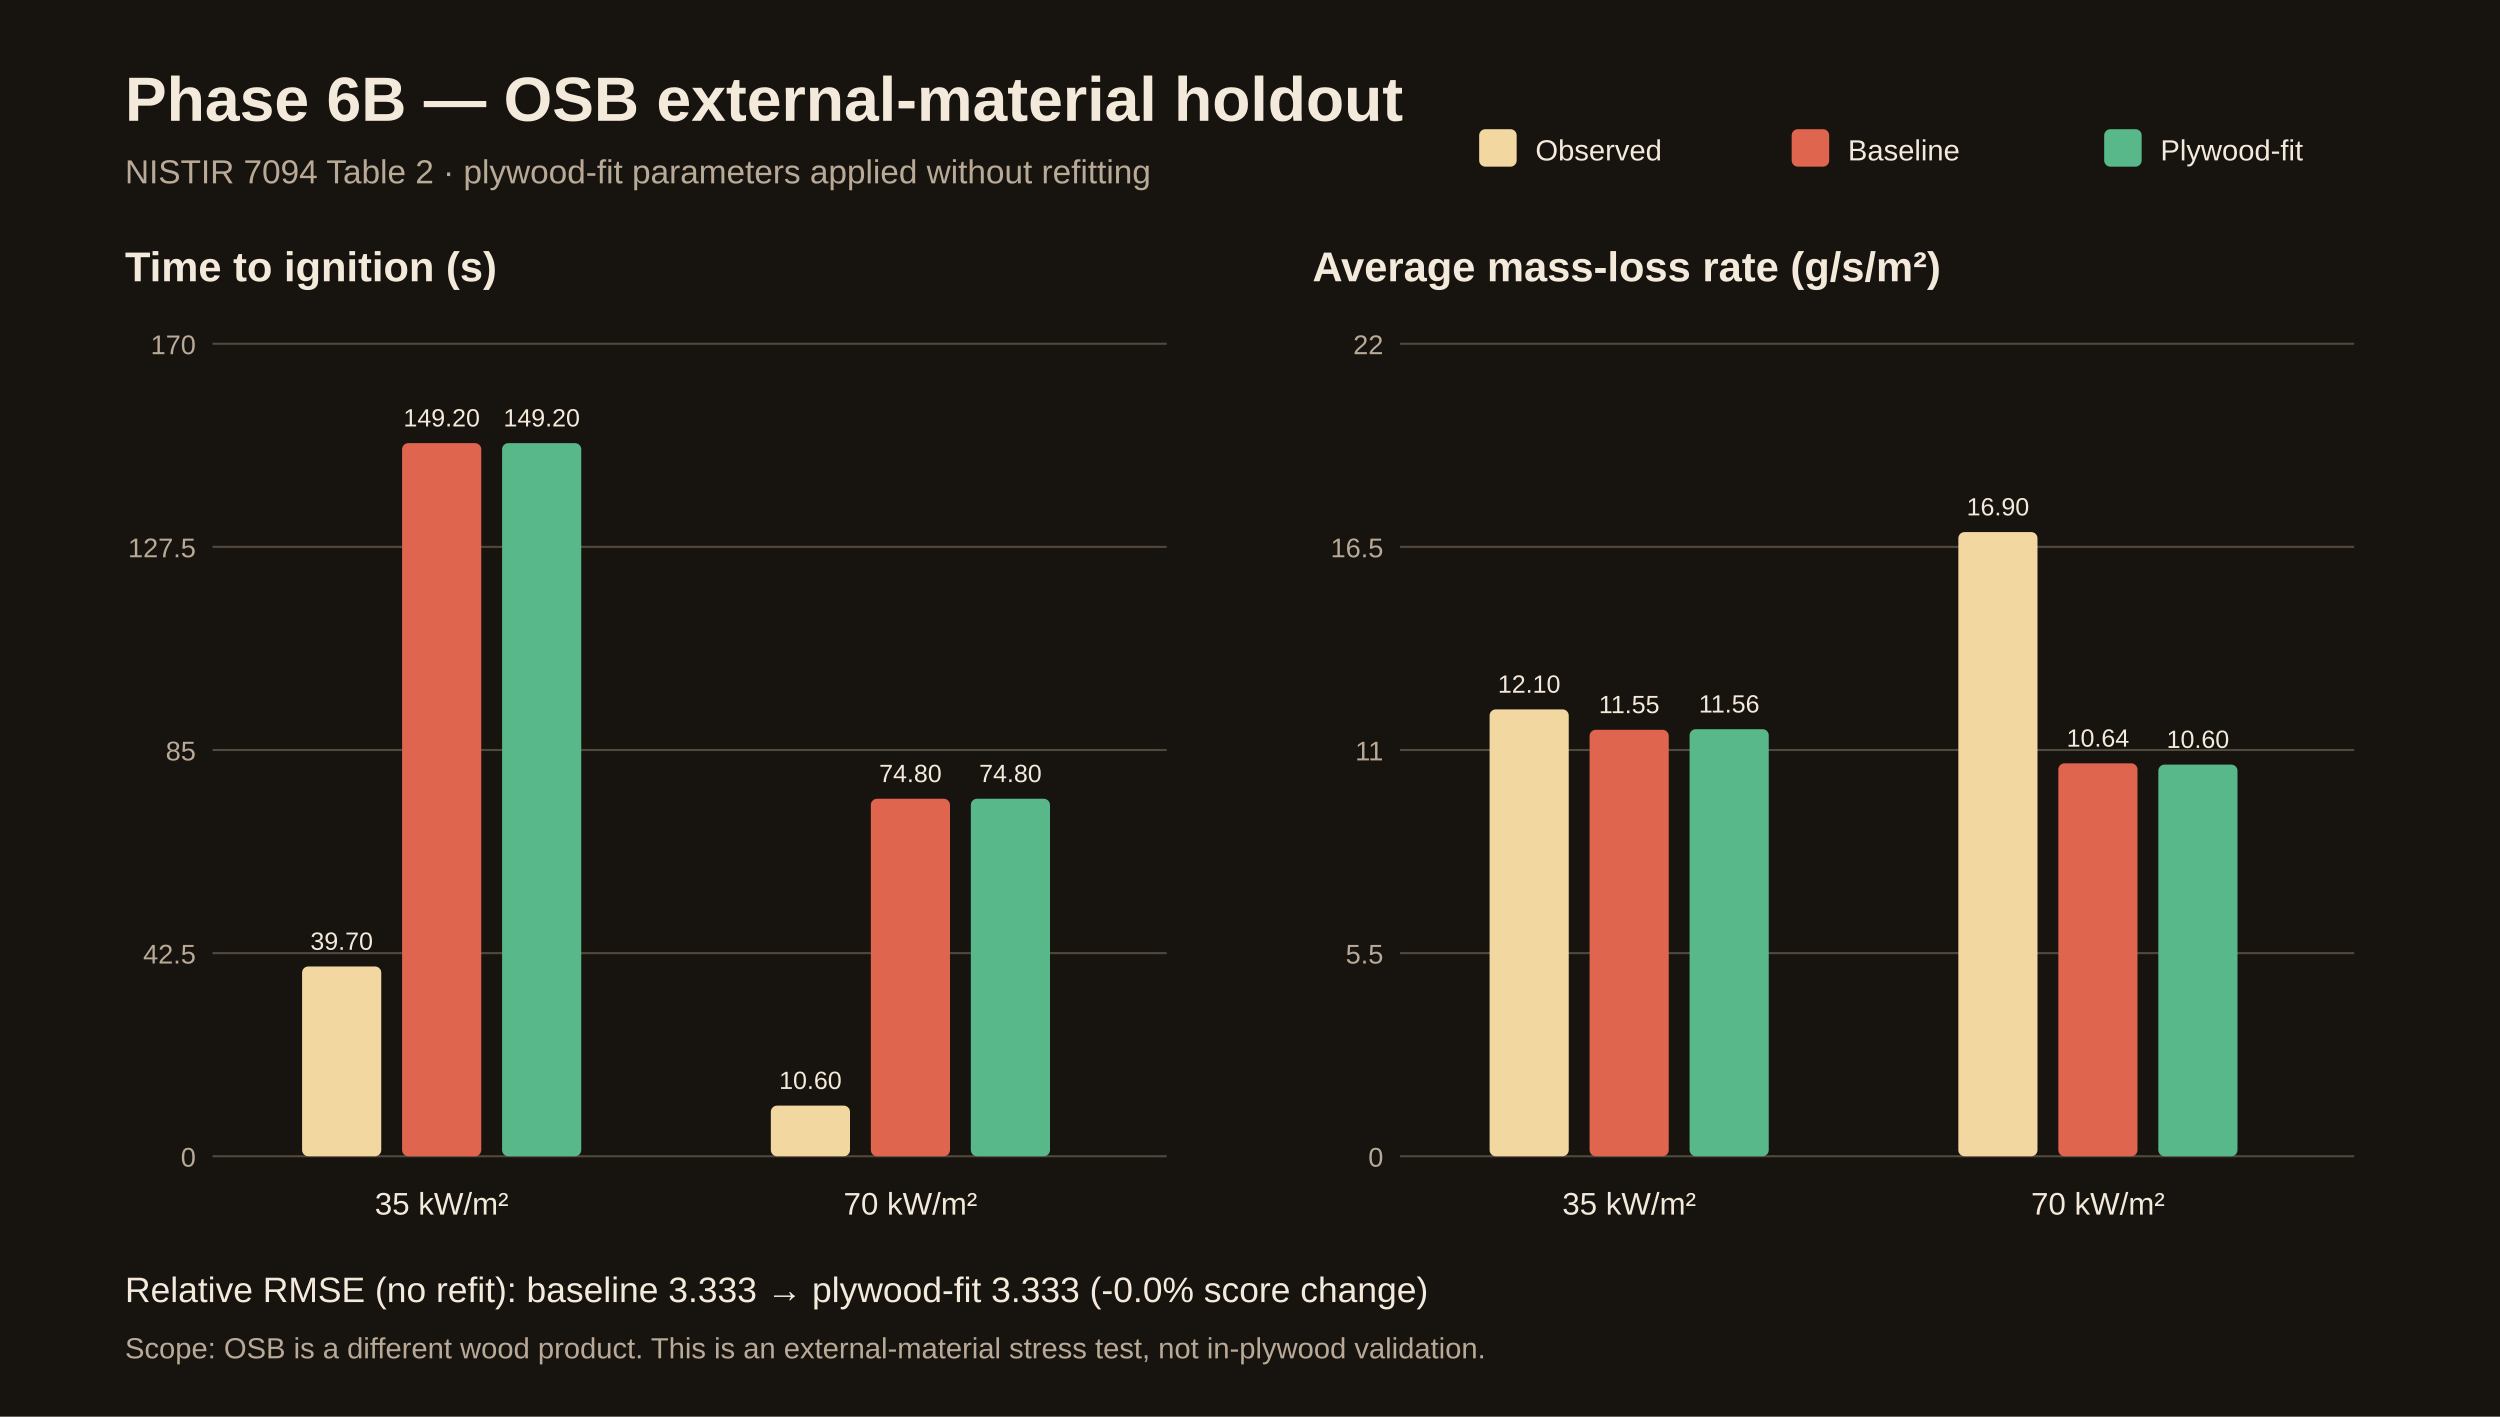
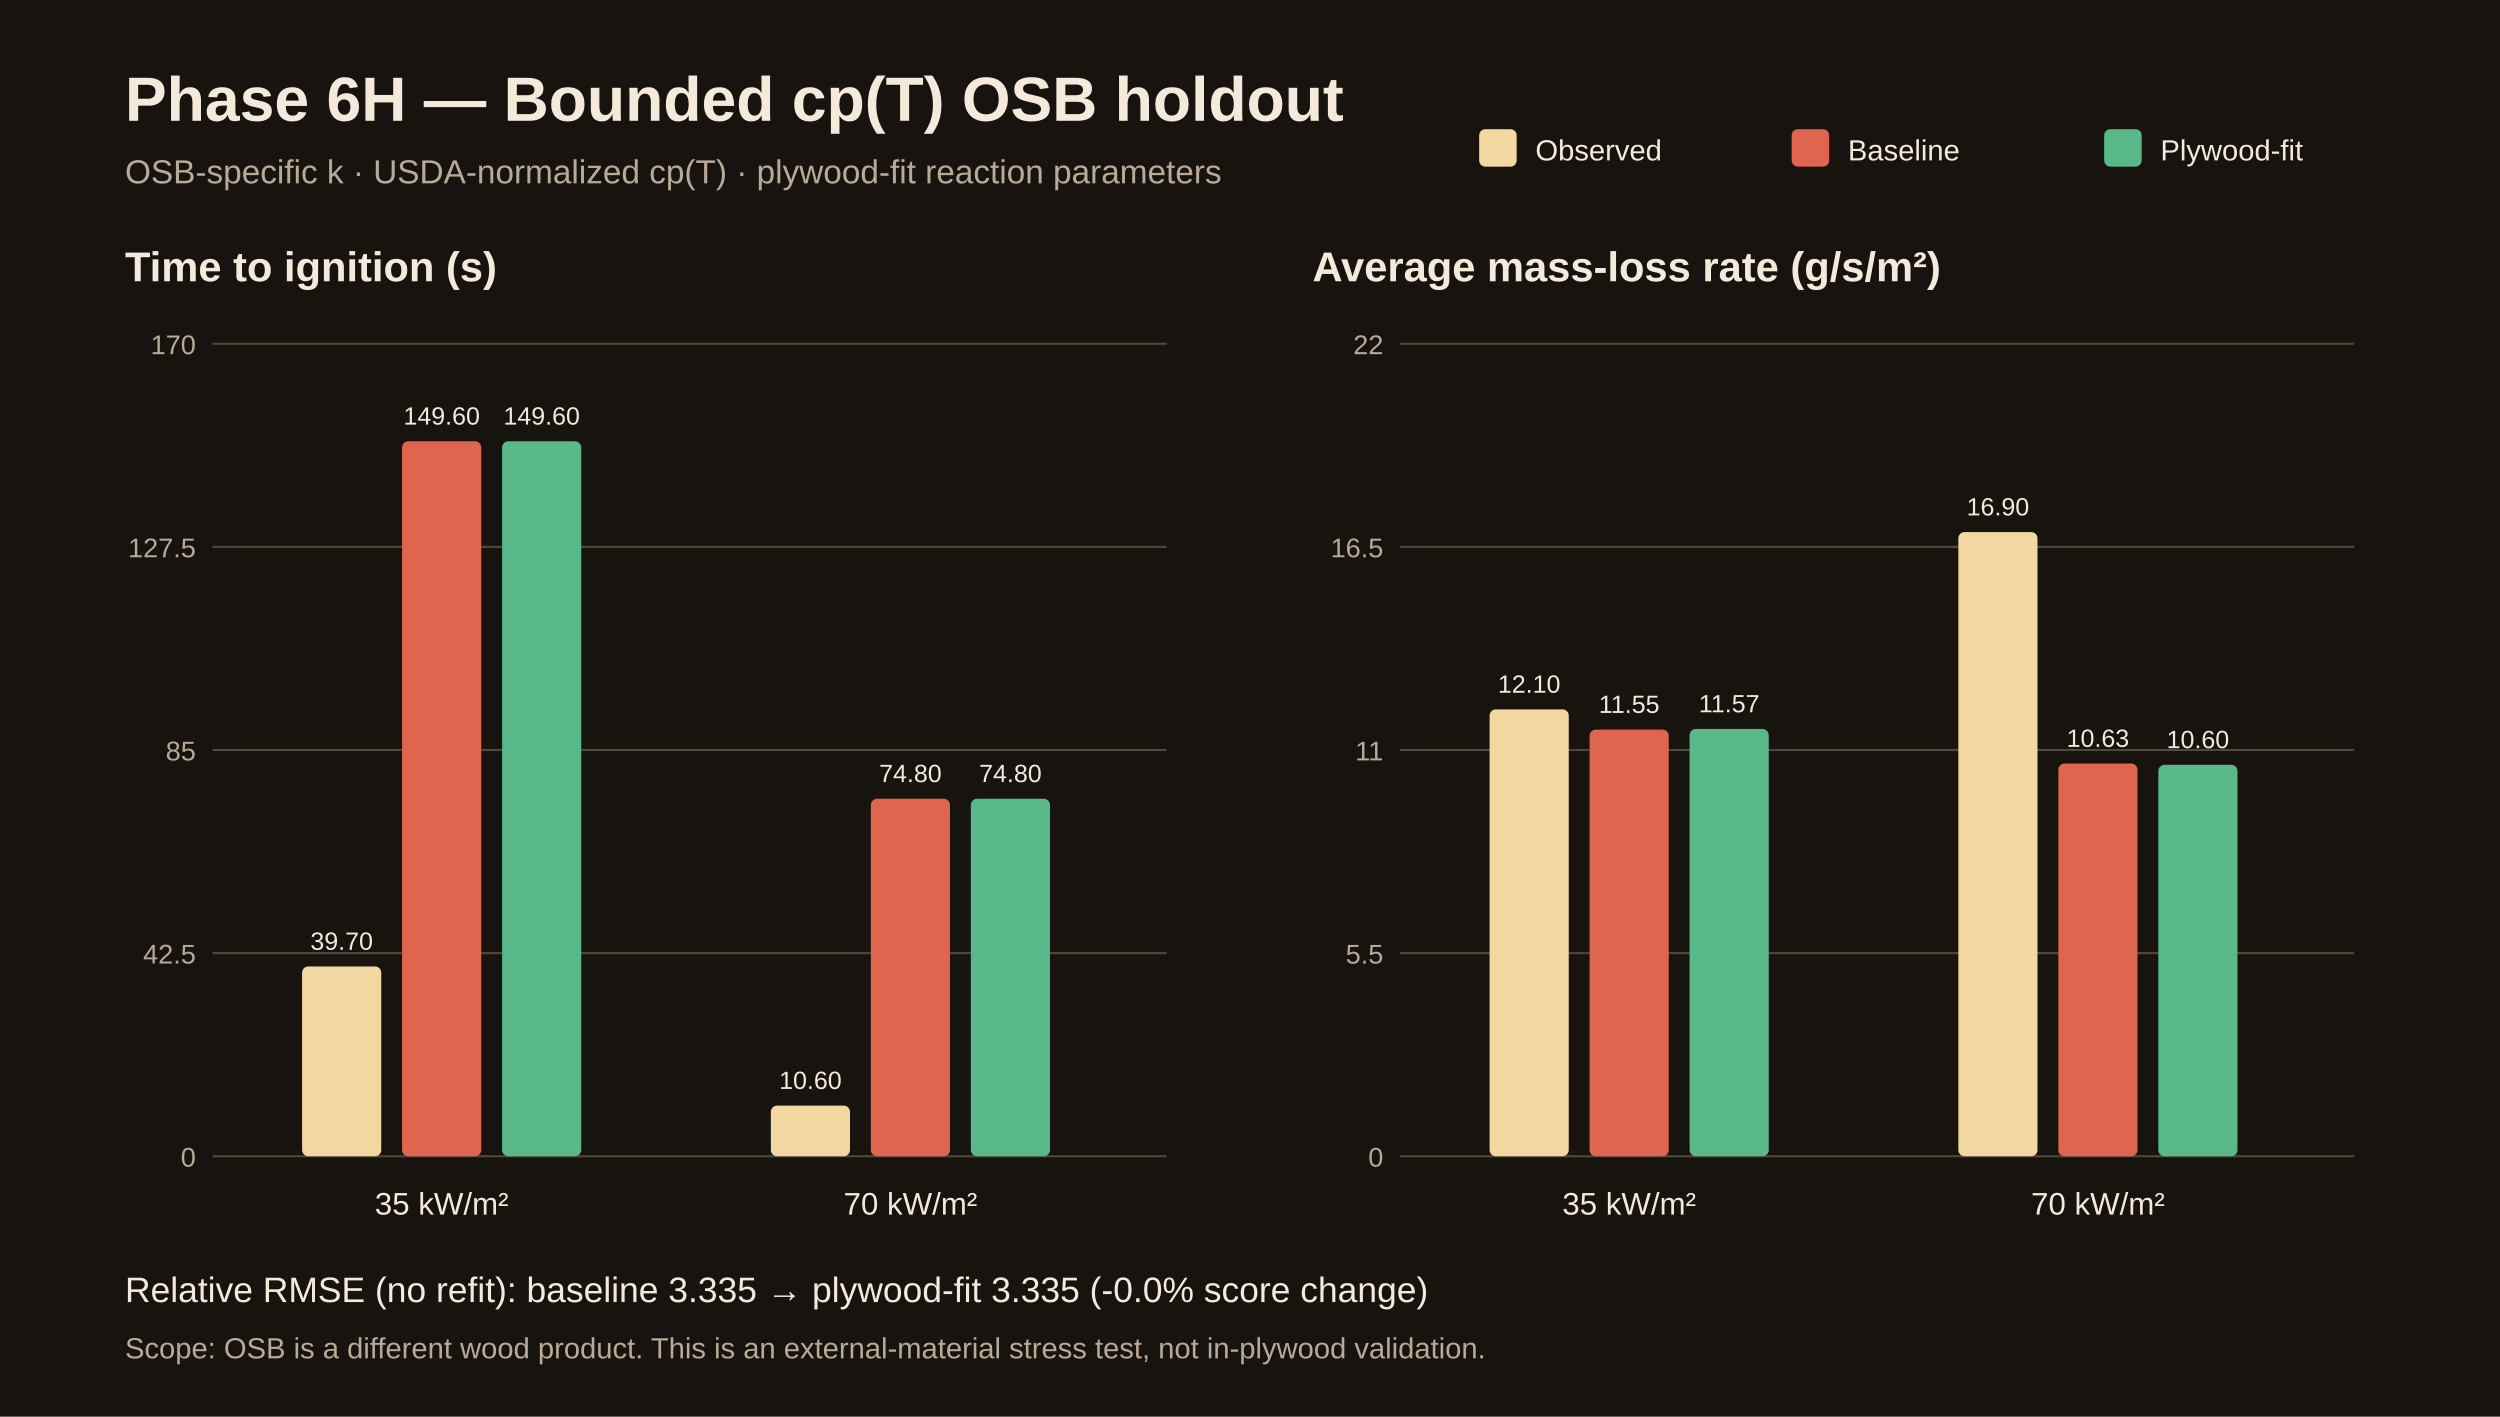
<svg xmlns="http://www.w3.org/2000/svg" width="1200" height="680" viewBox="0 0 1200 680">
  <rect width="1200" height="680" fill="#17130f" />
  <style>text{font-family:Segoe UI,Arial,sans-serif;fill:#f4eadb}.muted{fill:#b9aa98}.grid{stroke:#51483e;stroke-width:1}</style>
-   <text x="60" y="58" font-size="30" font-weight="700">Phase 6B — OSB external-material holdout</text>
-   <text x="60" y="88" class="muted" font-size="16">NISTIR 7094 Table 2 · plywood-fit parameters applied without refitting</text>
+   <text x="60" y="58" font-size="30" font-weight="700">Phase 6H — Bounded cp(T) OSB holdout</text>
+   <text x="60" y="88" class="muted" font-size="16">OSB-specific k · USDA-normalized cp(T) · plywood-fit reaction parameters</text>
  <rect x="710" y="62" width="18" height="18" rx="3" fill="#f3d7a1" />
  <text x="737" y="77" font-size="14">Observed</text>
  <rect x="860" y="62" width="18" height="18" rx="3" fill="#df654e" />
  <text x="887" y="77" font-size="14">Baseline</text>
  <rect x="1010" y="62" width="18" height="18" rx="3" fill="#58b889" />
  <text x="1037" y="77" font-size="14">Plywood-fit</text>
  <text x="60" y="135" font-size="20" font-weight="600">Time to ignition (s)</text>
  <line class="grid" x1="102" y1="555.0" x2="560" y2="555.0" />
  <text x="94" y="560.0" text-anchor="end" class="muted" font-size="13">0</text>
  <line class="grid" x1="102" y1="457.5" x2="560" y2="457.5" />
  <text x="94" y="462.5" text-anchor="end" class="muted" font-size="13">42.5</text>
  <line class="grid" x1="102" y1="360.0" x2="560" y2="360.0" />
  <text x="94" y="365.0" text-anchor="end" class="muted" font-size="13">85</text>
  <line class="grid" x1="102" y1="262.5" x2="560" y2="262.5" />
  <text x="94" y="267.5" text-anchor="end" class="muted" font-size="13">127.5</text>
  <line class="grid" x1="102" y1="165.0" x2="560" y2="165.0" />
  <text x="94" y="170.0" text-anchor="end" class="muted" font-size="13">170</text>
  <rect x="145" y="463.9" width="38" height="91.1" rx="3" fill="#f3d7a1" />
  <text x="164" y="455.9" text-anchor="middle" font-size="12">39.70</text>
-   <rect x="193" y="212.7" width="38" height="342.3" rx="3" fill="#df654e" />
-   <text x="212" y="204.7" text-anchor="middle" font-size="12">149.20</text>
-   <rect x="241" y="212.7" width="38" height="342.3" rx="3" fill="#58b889" />
-   <text x="260" y="204.7" text-anchor="middle" font-size="12">149.20</text>
+   <rect x="193" y="211.8" width="38" height="343.2" rx="3" fill="#df654e" />
+   <text x="212" y="203.8" text-anchor="middle" font-size="12">149.60</text>
+   <rect x="241" y="211.8" width="38" height="343.2" rx="3" fill="#58b889" />
+   <text x="260" y="203.8" text-anchor="middle" font-size="12">149.60</text>
  <text x="212" y="583" text-anchor="middle" font-size="15">35 kW/m²</text>
  <rect x="370" y="530.7" width="38" height="24.3" rx="3" fill="#f3d7a1" />
  <text x="389" y="522.7" text-anchor="middle" font-size="12">10.60</text>
  <rect x="418" y="383.4" width="38" height="171.6" rx="3" fill="#df654e" />
  <text x="437" y="375.4" text-anchor="middle" font-size="12">74.80</text>
  <rect x="466" y="383.4" width="38" height="171.6" rx="3" fill="#58b889" />
  <text x="485" y="375.4" text-anchor="middle" font-size="12">74.80</text>
  <text x="437" y="583" text-anchor="middle" font-size="15">70 kW/m²</text>
  <text x="630" y="135" font-size="20" font-weight="600">Average mass-loss rate (g/s/m²)</text>
  <line class="grid" x1="672" y1="555.0" x2="1130" y2="555.0" />
  <text x="664" y="560.0" text-anchor="end" class="muted" font-size="13">0</text>
  <line class="grid" x1="672" y1="457.5" x2="1130" y2="457.5" />
  <text x="664" y="462.5" text-anchor="end" class="muted" font-size="13">5.5</text>
  <line class="grid" x1="672" y1="360.0" x2="1130" y2="360.0" />
  <text x="664" y="365.0" text-anchor="end" class="muted" font-size="13">11</text>
  <line class="grid" x1="672" y1="262.5" x2="1130" y2="262.5" />
  <text x="664" y="267.5" text-anchor="end" class="muted" font-size="13">16.5</text>
  <line class="grid" x1="672" y1="165.0" x2="1130" y2="165.0" />
  <text x="664" y="170.0" text-anchor="end" class="muted" font-size="13">22</text>
  <rect x="715" y="340.5" width="38" height="214.5" rx="3" fill="#f3d7a1" />
  <text x="734" y="332.5" text-anchor="middle" font-size="12">12.10</text>
-   <rect x="763" y="350.3" width="38" height="204.7" rx="3" fill="#df654e" />
-   <text x="782" y="342.3" text-anchor="middle" font-size="12">11.55</text>
-   <rect x="811" y="350.0" width="38" height="205.0" rx="3" fill="#58b889" />
-   <text x="830" y="342.0" text-anchor="middle" font-size="12">11.56</text>
+   <rect x="763" y="350.2" width="38" height="204.8" rx="3" fill="#df654e" />
+   <text x="782" y="342.2" text-anchor="middle" font-size="12">11.55</text>
+   <rect x="811" y="349.9" width="38" height="205.1" rx="3" fill="#58b889" />
+   <text x="830" y="341.9" text-anchor="middle" font-size="12">11.57</text>
  <text x="782" y="583" text-anchor="middle" font-size="15">35 kW/m²</text>
  <rect x="940" y="255.4" width="38" height="299.6" rx="3" fill="#f3d7a1" />
  <text x="959" y="247.4" text-anchor="middle" font-size="12">16.90</text>
-   <rect x="988" y="366.4" width="38" height="188.6" rx="3" fill="#df654e" />
-   <text x="1007" y="358.4" text-anchor="middle" font-size="12">10.64</text>
-   <rect x="1036" y="367.0" width="38" height="188.0" rx="3" fill="#58b889" />
-   <text x="1055" y="359.0" text-anchor="middle" font-size="12">10.60</text>
+   <rect x="988" y="366.5" width="38" height="188.5" rx="3" fill="#df654e" />
+   <text x="1007" y="358.5" text-anchor="middle" font-size="12">10.63</text>
+   <rect x="1036" y="367.1" width="38" height="187.9" rx="3" fill="#58b889" />
+   <text x="1055" y="359.1" text-anchor="middle" font-size="12">10.60</text>
  <text x="1007" y="583" text-anchor="middle" font-size="15">70 kW/m²</text>
-   <text x="60" y="625" font-size="17">Relative RMSE (no refit): baseline 3.333 → plywood-fit 3.333 (-0.0% score change)</text>
+   <text x="60" y="625" font-size="17">Relative RMSE (no refit): baseline 3.335 → plywood-fit 3.335 (-0.0% score change)</text>
  <text x="60" y="652" class="muted" font-size="14">Scope: OSB is a different wood product. This is an external-material stress test, not in-plywood validation.</text>
</svg>
